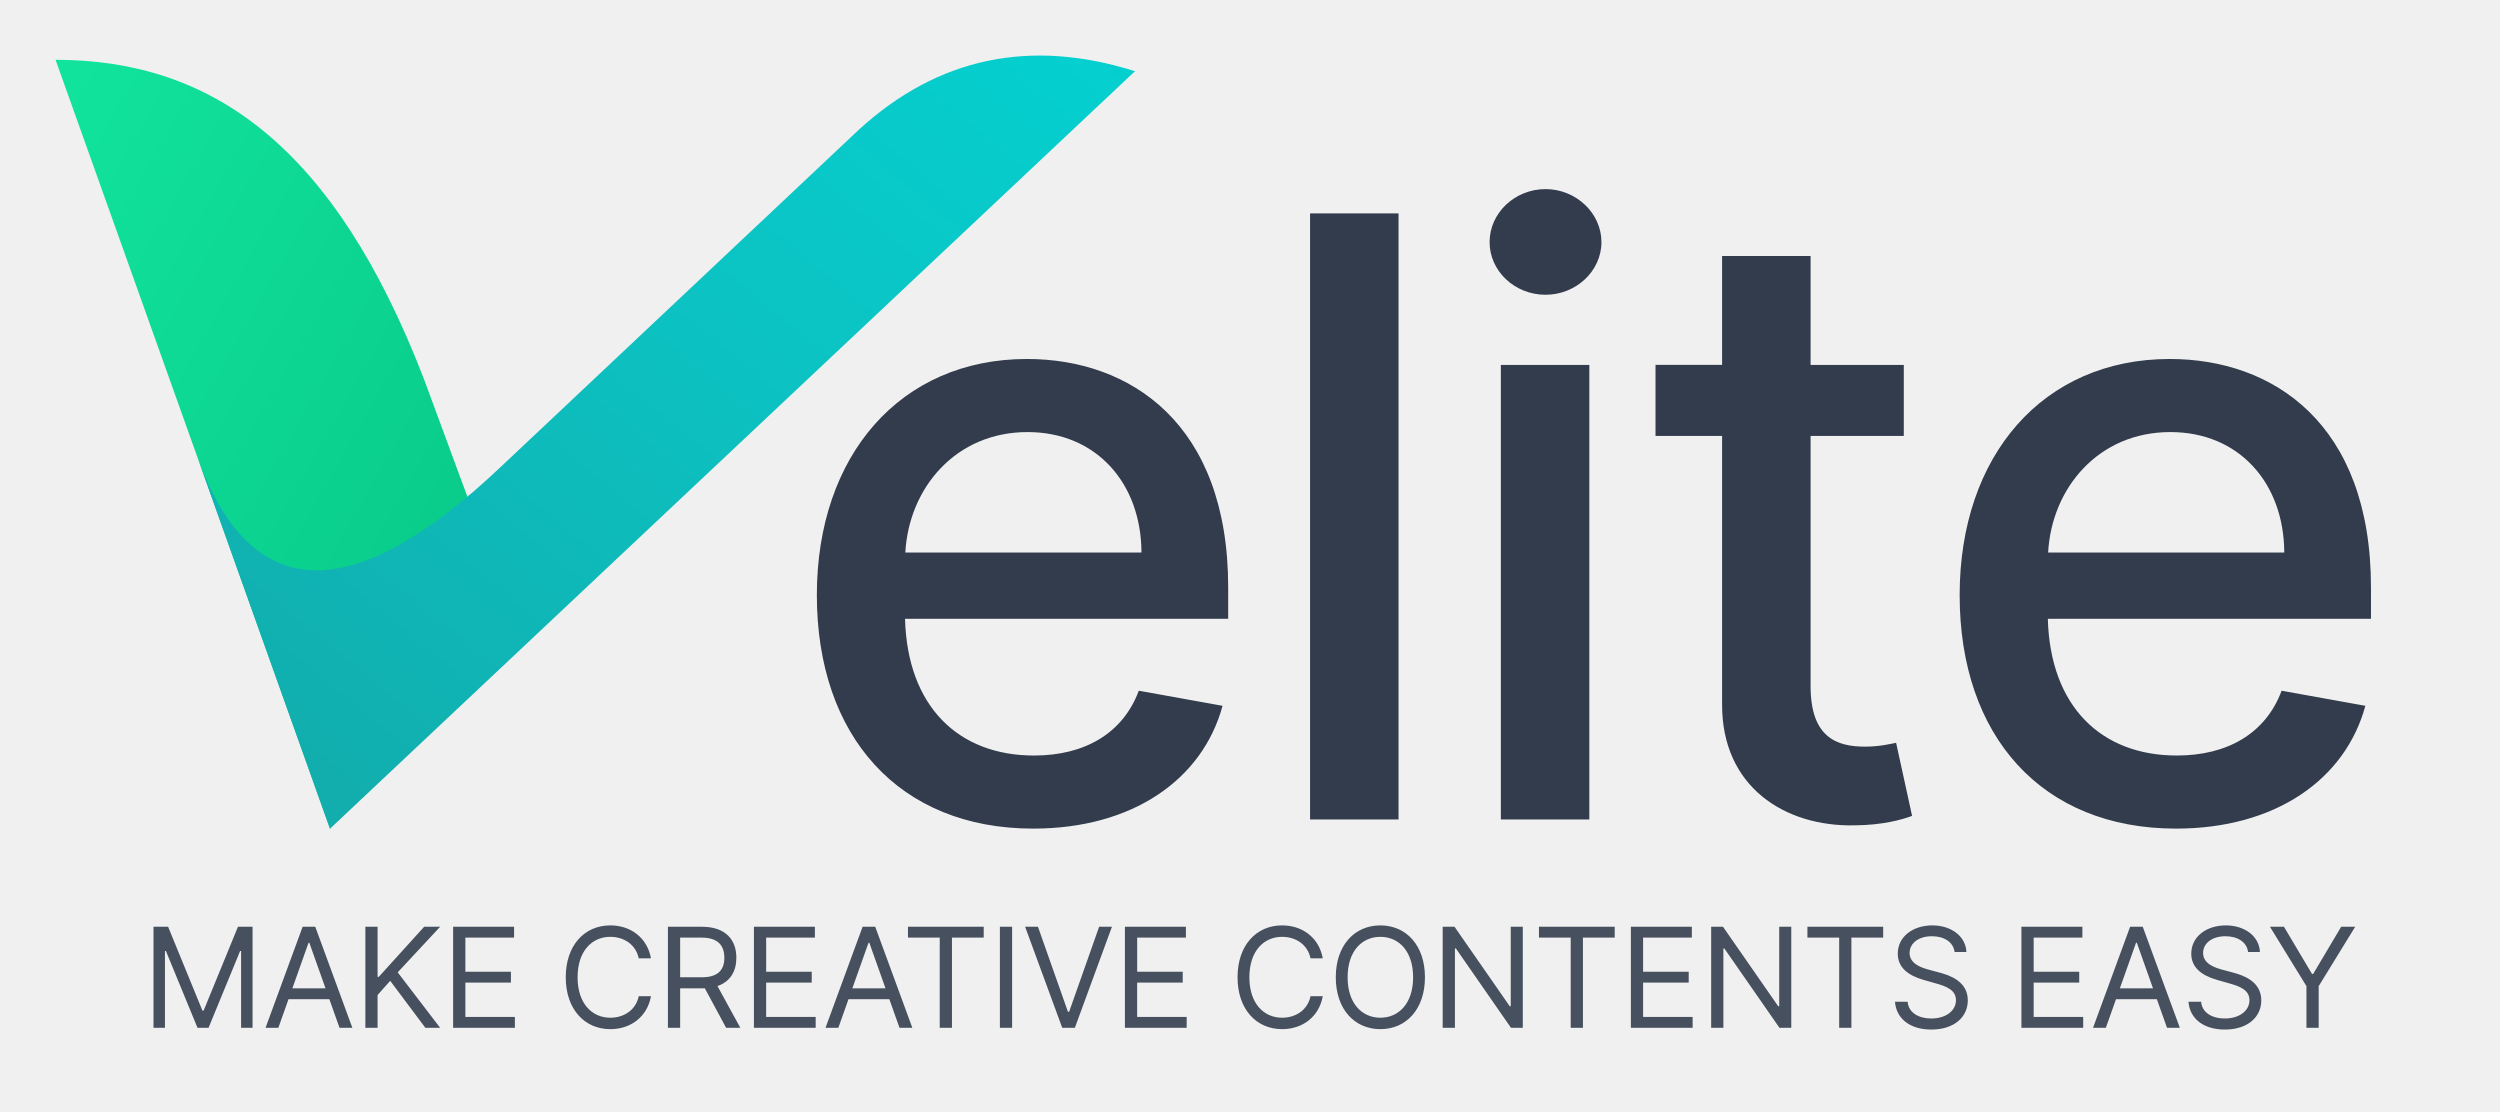
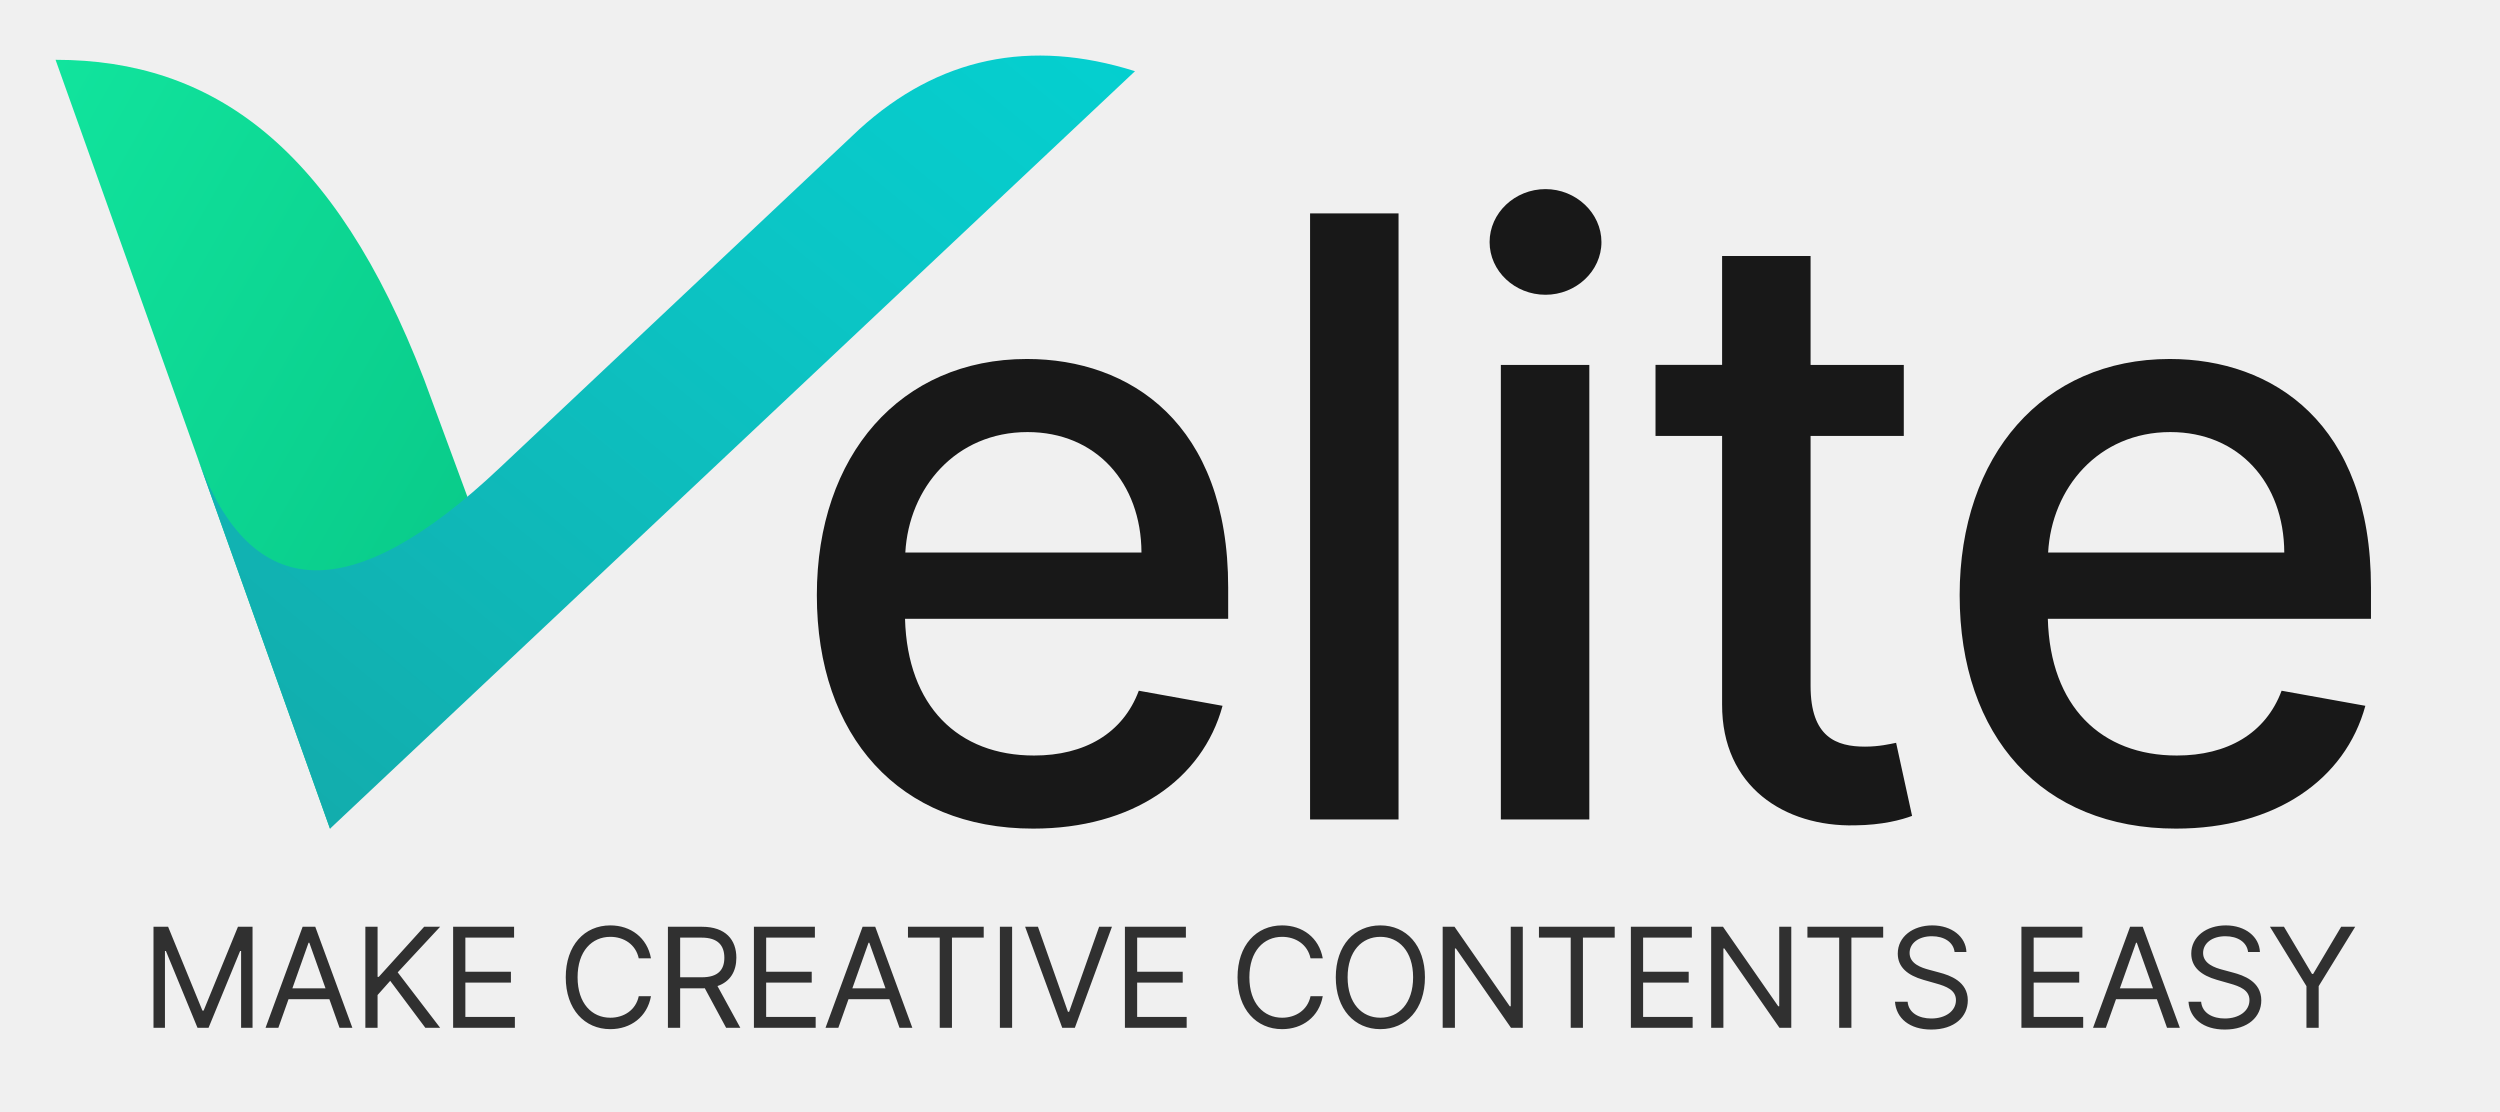
- <svg xmlns="http://www.w3.org/2000/svg" viewBox="0 0 180 80" fill="#1d283a">
-   <style>@media (prefers-color-scheme: dark) { svg { fill: #fff } }</style>
+ <svg xmlns="http://www.w3.org/2000/svg" viewBox="0 0 180 80" fill="currentColor">
  <linearGradient x2="1" y2="1" id="a">
    <stop offset="0%" stop-color="#11E49D" />
    <stop offset="82%" stop-color="#09CA89" />
    <stop offset="100%" stop-color="#08A771" />
  </linearGradient>
  <linearGradient y1="1" x2="1" id="b">
    <stop offset="0%" stop-color="#13AAAA" />
    <stop offset="68%" stop-color="#0BC5C5" />
    <stop offset="100%" stop-color="#04D0D0" />
  </linearGradient>
  <path d="M30.53 27.306l5.11 13.84-11.88 18.52L4 4.306c11.3 0 20.08 6.25 26.53 23z" fill="url(#a)" />
  <path d="M81.72 5.126q-11.33-3.57-19.85 4.18L36 33.666q-16 15.12-21.76-.67l9.52 26.67 57.96-54.54z" fill="url(#b)" />
  <path d="M74.388 59.66c7.138 0 12.187-3.515 13.636-8.842l-6.03-1.086c-1.15 3.089-3.92 4.666-7.542 4.666-5.455 0-9.12-3.537-9.29-9.844h23.267v-2.259c0-11.825-7.074-16.448-14.489-16.448-9.119 0-15.127 6.946-15.127 17.002 0 10.164 5.923 16.811 15.575 16.811zm-9.205-19.879c.256-4.645 3.622-8.672 8.8-8.672 4.943 0 8.182 3.665 8.203 8.672H65.183zm35.512-24.417h-6.37V59h6.37V15.364zM108.06 59h6.371V26.273h-6.37V59zm3.218-37.777c2.194 0 4.026-1.705 4.026-3.793s-1.832-3.814-4.026-3.814c-2.216 0-4.027 1.726-4.027 3.814s1.81 3.793 4.027 3.793zm25.795 5.05h-6.711v-7.841h-6.371v7.84h-4.794v5.114h4.794v19.326c-.021 5.944 4.517 8.82 9.545 8.714 2.024-.021 3.388-.405 4.134-.682l-1.15-5.262c-.427.085-1.215.276-2.238.276-2.067 0-3.92-.681-3.92-4.367V31.386h6.711v-5.113zM156.67 59.66c7.137 0 12.187-3.515 13.636-8.842l-6.03-1.086c-1.15 3.089-3.92 4.666-7.542 4.666-5.455 0-9.12-3.537-9.29-9.844h23.266v-2.259c0-11.825-7.072-16.448-14.488-16.448-9.119 0-15.127 6.946-15.127 17.002 0 10.164 5.923 16.811 15.575 16.811zm-9.205-19.879c.256-4.645 3.622-8.672 8.8-8.672 4.943 0 8.181 3.665 8.203 8.672h-17.003z" fill-opacity=".9" />
  <path d="M11.052 66.727V74h.824v-5.526h.07L14.22 74h.796l2.272-5.526h.071V74h.824v-7.273h-1.05l-2.472 6.037h-.086l-2.471-6.037h-1.051zM20.042 74l.732-2.06h2.94l.731 2.06h.924l-2.67-7.273h-.91L19.12 74h.923zm1.009-2.84l1.164-3.282h.057l1.165 3.281H21.05zM26.305 74h.88v-2.358l.91-1.023L30.623 74h1.066l-3.054-3.991 3.054-3.282h-1.15l-3.268 3.608h-.085v-3.608h-.88V74zm6.32 0h4.446v-.781h-3.565v-2.472h3.28v-.781h-3.28v-2.457h3.508v-.782h-4.389V74zm14.245-5c-.27-1.491-1.463-2.372-2.926-2.372-1.861 0-3.21 1.434-3.21 3.736 0 2.3 1.349 3.735 3.21 3.735 1.463 0 2.656-.88 2.926-2.372h-.88c-.214 1.009-1.08 1.549-2.046 1.549-1.321 0-2.358-1.023-2.358-2.912 0-1.89 1.037-2.912 2.358-2.912.966 0 1.832.54 2.045 1.548h.88zm1.22 5h.881v-2.84h1.59c.065 0 .125 0 .186-.004L52.28 74h1.022l-1.644-3.004c.927-.316 1.36-1.073 1.36-2.039 0-1.285-.767-2.23-2.471-2.23H48.09V74zm.881-3.636v-2.855h1.548c1.18 0 1.634.575 1.634 1.448 0 .874-.455 1.407-1.62 1.407h-1.562zM54.282 74h4.446v-.781h-3.565v-2.472h3.281v-.781h-3.28v-2.457h3.508v-.782h-4.39V74zm6.079 0l.731-2.06h2.94l.732 2.06h.923l-2.67-7.273h-.91L59.438 74h.924zm1.008-2.84l1.165-3.282h.057l1.165 3.281h-2.387zm4.005-3.651h2.287V74h.88v-6.491h2.287v-.782h-5.454v.782zm7.499-.782h-.881V74h.88v-7.273zm1.86 0h-.924L76.48 74h.91l2.67-7.273h-.923l-2.16 6.122h-.085l-2.159-6.122zM80.994 74h4.446v-.781h-3.565v-2.472h3.281v-.781h-3.28v-2.457h3.508v-.782h-4.39V74zm14.245-5c-.27-1.491-1.463-2.372-2.926-2.372-1.86 0-3.21 1.434-3.21 3.736 0 2.3 1.35 3.735 3.21 3.735 1.463 0 2.656-.88 2.926-2.372h-.88c-.213 1.009-1.08 1.549-2.046 1.549-1.32 0-2.358-1.023-2.358-2.912 0-1.89 1.037-2.912 2.358-2.912.966 0 1.833.54 2.046 1.548h.88zm7.357 1.364c0-2.302-1.35-3.736-3.21-3.736-1.86 0-3.21 1.434-3.21 3.736 0 2.3 1.35 3.735 3.21 3.735 1.86 0 3.21-1.434 3.21-3.735zm-.852 0c0 1.889-1.037 2.912-2.358 2.912-1.321 0-2.358-1.023-2.358-2.912 0-1.89 1.037-2.912 2.358-2.912 1.32 0 2.358 1.022 2.358 2.912zm7.896-3.637h-.866v5.725h-.071l-3.977-5.725h-.853V74h.881v-5.71h.071L108.79 74h.852v-7.273zm1.164.782h2.287V74h.88v-6.491h2.288v-.782h-5.455v.782zM117.424 74h4.446v-.781h-3.566v-2.472h3.282v-.781h-3.282v-2.457h3.509v-.782h-4.39V74zm11.547-7.273h-.867v5.725h-.071l-3.977-5.725h-.852V74h.88v-5.71h.07L128.12 74h.852v-7.273zm1.163.782h2.287V74h.88v-6.491h2.288v-.782h-5.455v.782zm10.596 1.036h.852c-.04-1.097-1.051-1.917-2.457-1.917-1.392 0-2.486.81-2.486 2.031 0 .98.71 1.563 1.847 1.89l.894.255c.767.213 1.449.483 1.449 1.207 0 .796-.767 1.321-1.775 1.321-.867 0-1.634-.383-1.705-1.207h-.91c.086 1.193 1.052 2.003 2.615 2.003 1.676 0 2.628-.923 2.628-2.102 0-1.364-1.293-1.804-2.046-2.003l-.74-.2c-.538-.141-1.405-.425-1.405-1.207 0-.696.639-1.207 1.605-1.207.88 0 1.549.42 1.634 1.136zM145.543 74h4.446v-.781h-3.565v-2.472h3.28v-.781h-3.28v-2.457h3.508v-.782h-4.39V74zm6.078 0l.732-2.06h2.94l.732 2.06h.923l-2.67-7.273h-.91L150.699 74h.923zm1.009-2.84l1.165-3.282h.056l1.165 3.281h-2.386zm9.232-2.615h.852c-.04-1.097-1.051-1.917-2.457-1.917-1.392 0-2.486.81-2.486 2.031 0 .98.71 1.563 1.846 1.89l.895.255c.767.213 1.449.483 1.449 1.207 0 .796-.767 1.321-1.775 1.321-.867 0-1.634-.383-1.705-1.207h-.91c.086 1.193 1.052 2.003 2.615 2.003 1.676 0 2.627-.923 2.627-2.102 0-1.364-1.292-1.804-2.045-2.003l-.74-.2c-.538-.141-1.405-.425-1.405-1.207 0-.696.639-1.207 1.605-1.207.88 0 1.548.42 1.634 1.136zm1.575-1.818l2.628 4.276V74h.88v-2.997l2.629-4.276h-1.01l-2.016 3.395h-.085l-2.017-3.395h-1.01z" fill-opacity=".8" />
</svg>
